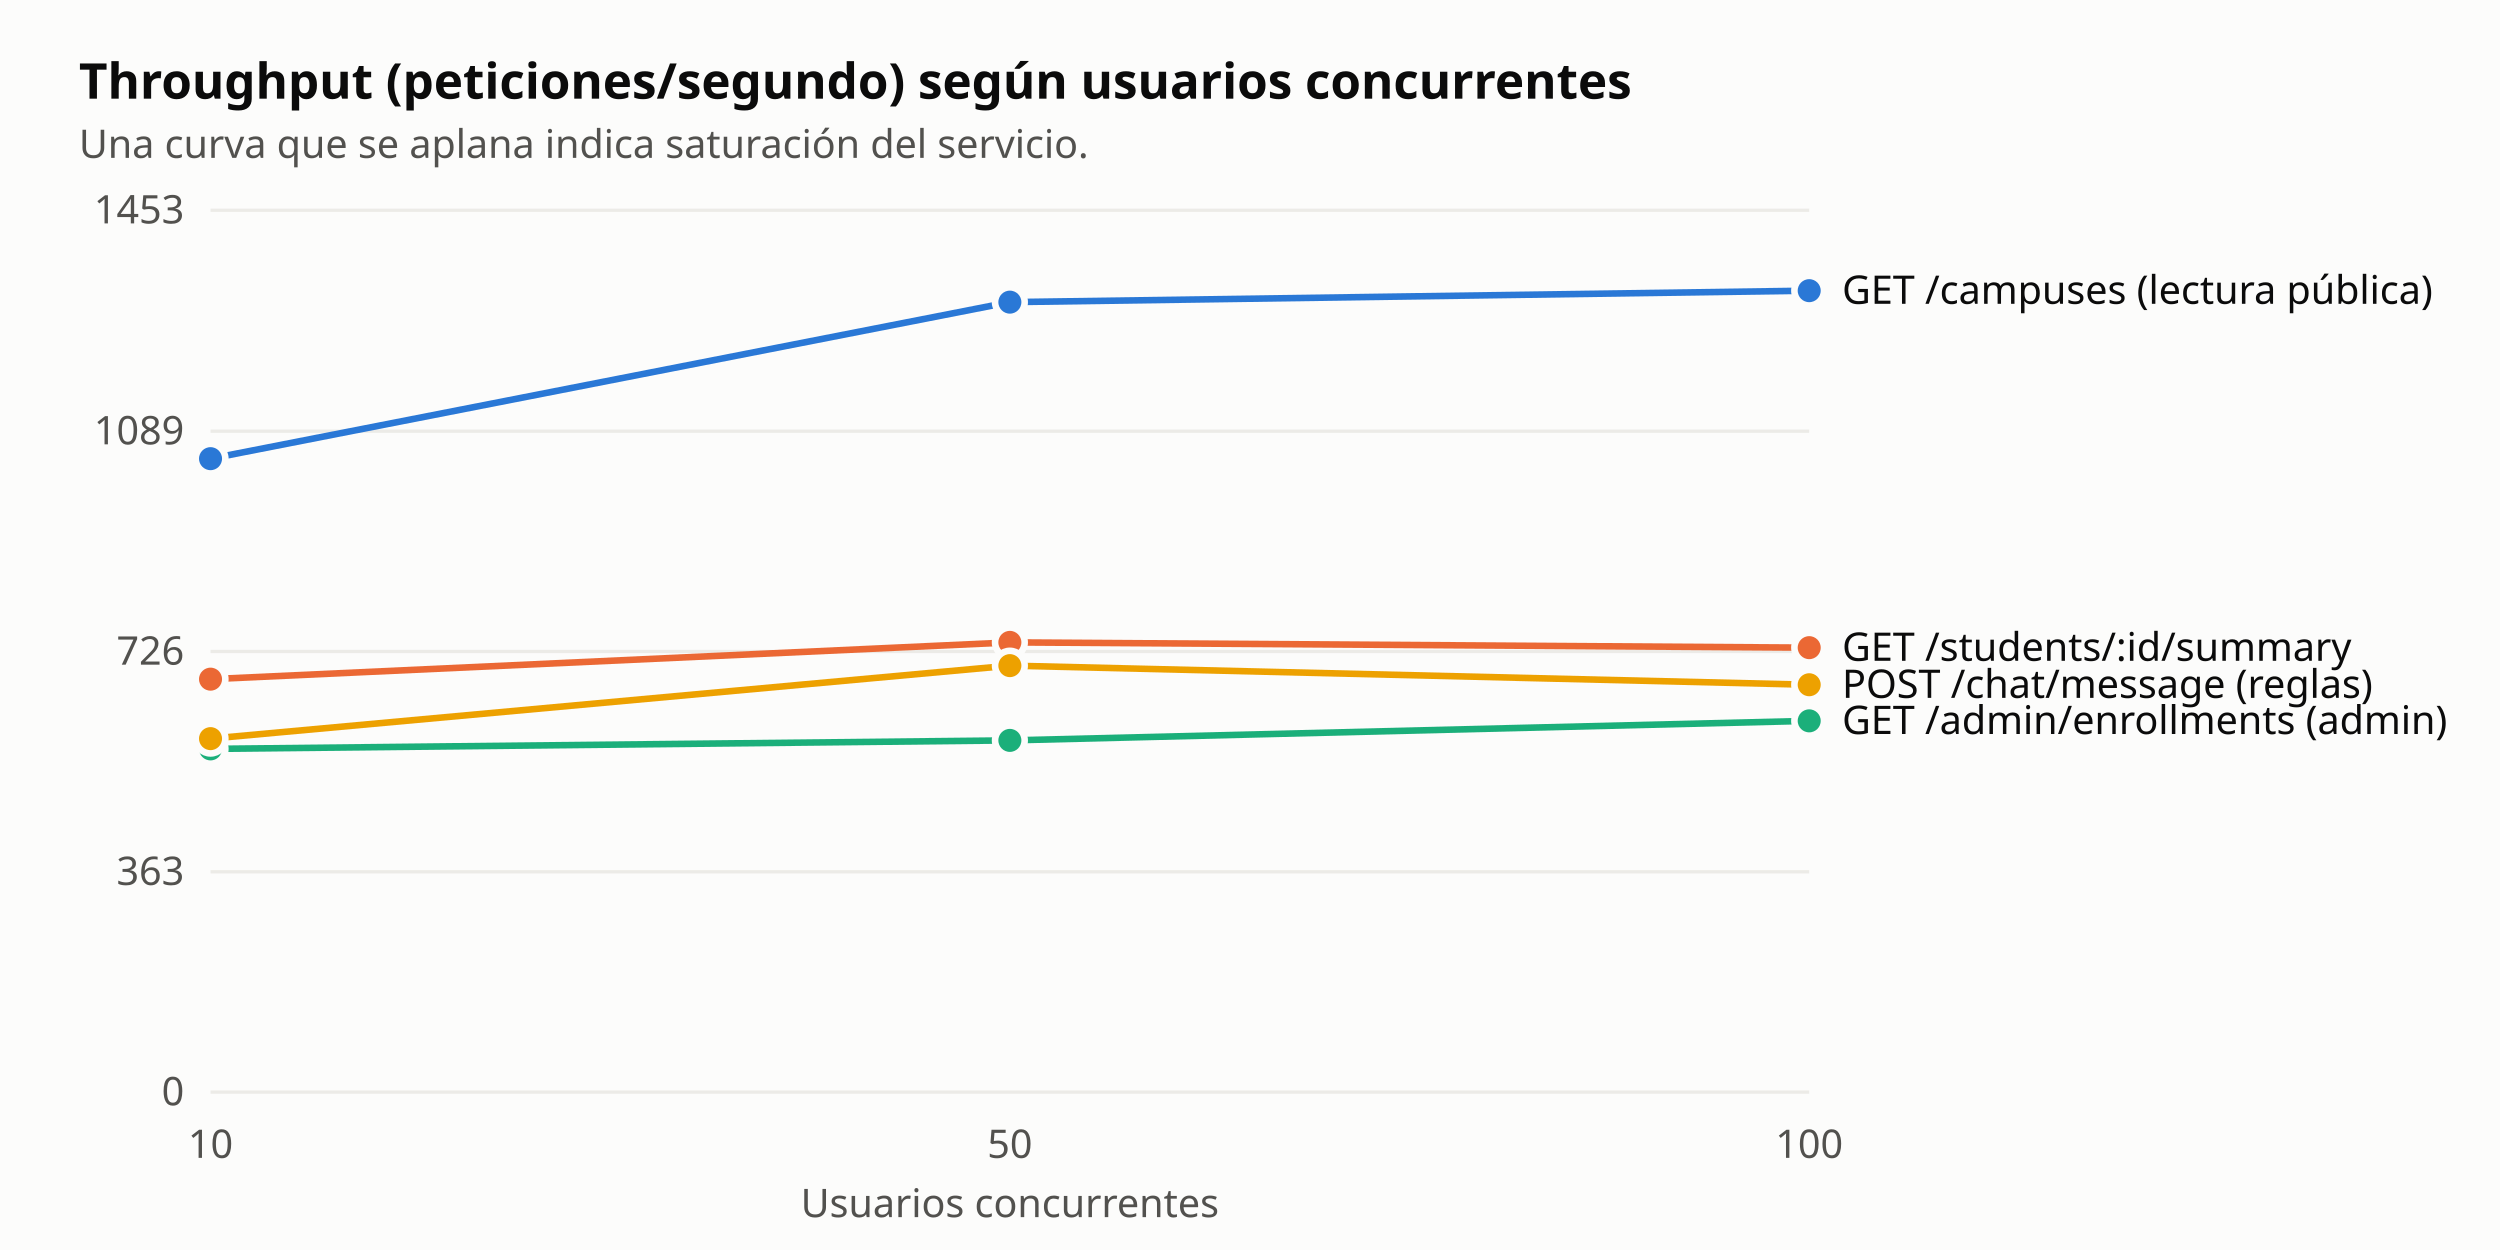
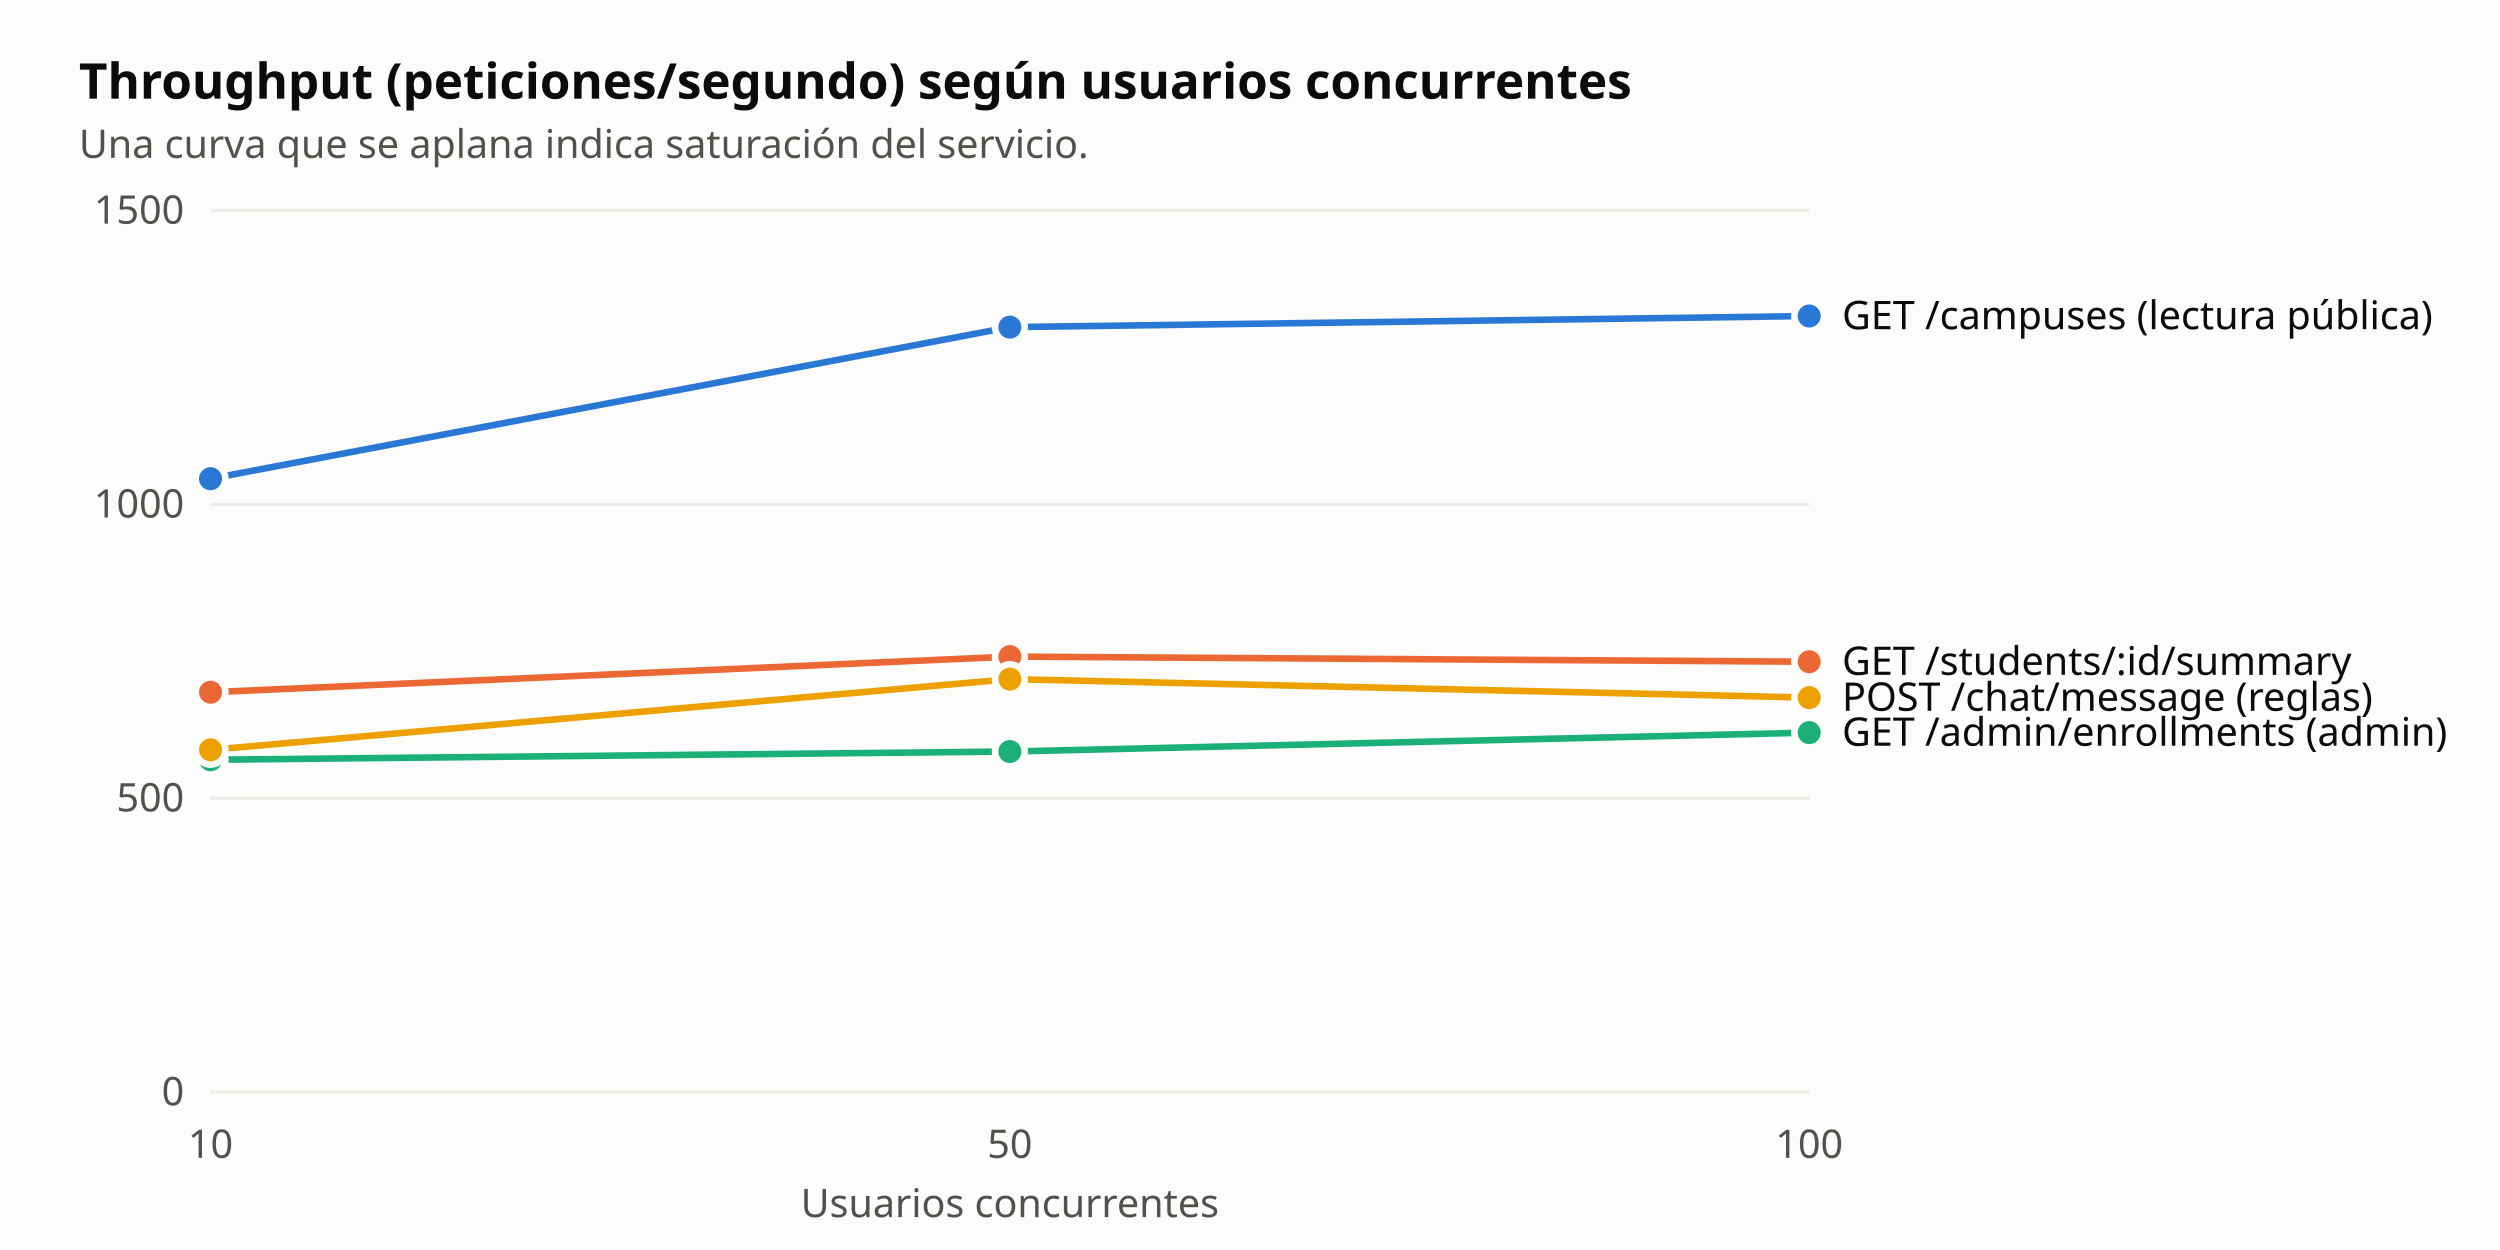
<svg xmlns="http://www.w3.org/2000/svg" viewBox="0 0 760 380" role="img" aria-label="Throughput por endpoint según usuarios concurrentes">
  <style>
  .bg{fill:#fcfcfb} .t{font:600 15px system-ui,sans-serif;fill:#0b0b0b} .s{font:12px system-ui,sans-serif;fill:#52514e}
  .lbl{font:12px system-ui,sans-serif;fill:#0b0b0b} .ax{stroke:#d6d5d0;stroke-width:1} .grid{stroke:#ecebe7;stroke-width:1}
</style>
  <rect class="bg" width="760" height="380" />
  <text class="t" x="24" y="30">Throughput (peticiones/segundo) según usuarios concurrentes</text>
  <text class="s" x="24" y="48">Una curva que se aplana indica saturación del servicio.</text>
  <line class="grid" x1="64" x2="550" y1="332" y2="332" />
  <text class="s" x="56" y="336" text-anchor="end">0</text>
-   <line class="grid" x1="64" x2="550" y1="265.025" y2="265.025" />
-   <text class="s" x="56" y="269.025" text-anchor="end">363</text>
-   <line class="grid" x1="64" x2="550" y1="198.051" y2="198.051" />
-   <text class="s" x="56" y="202.051" text-anchor="end">726</text>
-   <line class="grid" x1="64" x2="550" y1="131.076" y2="131.076" />
-   <text class="s" x="56" y="135.076" text-anchor="end">1089</text>
-   <line class="grid" x1="64" x2="550" y1="63.917" y2="63.917" />
-   <text class="s" x="56" y="67.917" text-anchor="end">1453</text>
+   <line class="grid" x1="64" x2="550" y1="242.667" y2="242.667" />
+   <text class="s" x="56" y="246.667" text-anchor="end">500</text>
+   <line class="grid" x1="64" x2="550" y1="153.333" y2="153.333" />
+   <text class="s" x="56" y="157.333" text-anchor="end">1000</text>
+   <line class="grid" x1="64" x2="550" y1="64" y2="64" />
+   <text class="s" x="56" y="68" text-anchor="end">1500</text>
  <text class="s" x="64" y="352" text-anchor="middle">10</text>
  <text class="s" x="307" y="352" text-anchor="middle">50</text>
  <text class="s" x="550" y="352" text-anchor="middle">100</text>
  <text class="s" x="307" y="370" text-anchor="middle">Usuarios concurrentes</text>
-   <path d="M64,139.434 L307,91.851 L550,88.364" fill="none" stroke="#2a78d6" stroke-width="2" />
-   <circle cx="64" cy="139.434" r="4.5" fill="#2a78d6" stroke="#fcfcfb" stroke-width="2" />
-   <circle cx="307" cy="91.851" r="4.5" fill="#2a78d6" stroke="#fcfcfb" stroke-width="2" />
-   <circle cx="550" cy="88.364" r="4.5" fill="#2a78d6" stroke="#fcfcfb" stroke-width="2" />
-   <text class="lbl" x="560" y="92.364">GET /campuses (lectura pública)</text>
-   <path d="M64,206.464 L307,195.283 L550,196.888" fill="none" stroke="#eb6834" stroke-width="2" />
-   <circle cx="64" cy="206.464" r="4.5" fill="#eb6834" stroke="#fcfcfb" stroke-width="2" />
-   <circle cx="307" cy="195.283" r="4.5" fill="#eb6834" stroke="#fcfcfb" stroke-width="2" />
-   <circle cx="550" cy="196.888" r="4.5" fill="#eb6834" stroke="#fcfcfb" stroke-width="2" />
-   <text class="lbl" x="560" y="200.888">GET /students/:id/summary</text>
-   <path d="M64,227.663 L307,225.08 L550,219.139" fill="none" stroke="#1baf7a" stroke-width="2" />
-   <circle cx="64" cy="227.663" r="4.5" fill="#1baf7a" stroke="#fcfcfb" stroke-width="2" />
-   <circle cx="307" cy="225.08" r="4.5" fill="#1baf7a" stroke="#fcfcfb" stroke-width="2" />
-   <circle cx="550" cy="219.139" r="4.5" fill="#1baf7a" stroke="#fcfcfb" stroke-width="2" />
-   <text class="lbl" x="560" y="223.139">GET /admin/enrollments (admin)</text>
-   <path d="M64,224.545 L307,202.35 L550,208.162" fill="none" stroke="#eda100" stroke-width="2" />
-   <circle cx="64" cy="224.545" r="4.5" fill="#eda100" stroke="#fcfcfb" stroke-width="2" />
-   <circle cx="307" cy="202.35" r="4.5" fill="#eda100" stroke="#fcfcfb" stroke-width="2" />
-   <circle cx="550" cy="208.162" r="4.5" fill="#eda100" stroke="#fcfcfb" stroke-width="2" />
-   <text class="lbl" x="560" y="212.162">POST /chat/message (reglas)</text>
+   <path d="M64,145.526 L307,99.447 L550,96.071" fill="none" stroke="#2a78d6" stroke-width="2" />
+   <circle cx="64" cy="145.526" r="4.5" fill="#2a78d6" stroke="#fcfcfb" stroke-width="2" />
+   <circle cx="307" cy="99.447" r="4.5" fill="#2a78d6" stroke="#fcfcfb" stroke-width="2" />
+   <circle cx="550" cy="96.071" r="4.5" fill="#2a78d6" stroke="#fcfcfb" stroke-width="2" />
+   <text class="lbl" x="560" y="100.071">GET /campuses (lectura pública)</text>
+   <path d="M64,210.435 L307,199.608 L550,201.162" fill="none" stroke="#eb6834" stroke-width="2" />
+   <circle cx="64" cy="210.435" r="4.5" fill="#eb6834" stroke="#fcfcfb" stroke-width="2" />
+   <circle cx="307" cy="199.608" r="4.5" fill="#eb6834" stroke="#fcfcfb" stroke-width="2" />
+   <circle cx="550" cy="201.162" r="4.5" fill="#eb6834" stroke="#fcfcfb" stroke-width="2" />
+   <text class="lbl" x="560" y="205.162">GET /students/:id/summary</text>
+   <path d="M64,230.964 L307,228.463 L550,222.71" fill="none" stroke="#1baf7a" stroke-width="2" />
+   <circle cx="64" cy="230.964" r="4.5" fill="#1baf7a" stroke="#fcfcfb" stroke-width="2" />
+   <circle cx="307" cy="228.463" r="4.5" fill="#1baf7a" stroke="#fcfcfb" stroke-width="2" />
+   <circle cx="550" cy="222.71" r="4.5" fill="#1baf7a" stroke="#fcfcfb" stroke-width="2" />
+   <text class="lbl" x="560" y="226.71">GET /admin/enrollments (admin)</text>
+   <path d="M64,227.945 L307,206.451 L550,212.079" fill="none" stroke="#eda100" stroke-width="2" />
+   <circle cx="64" cy="227.945" r="4.5" fill="#eda100" stroke="#fcfcfb" stroke-width="2" />
+   <circle cx="307" cy="206.451" r="4.5" fill="#eda100" stroke="#fcfcfb" stroke-width="2" />
+   <circle cx="550" cy="212.079" r="4.5" fill="#eda100" stroke="#fcfcfb" stroke-width="2" />
+   <text class="lbl" x="560" y="216.079">POST /chat/message (reglas)</text>
</svg>
